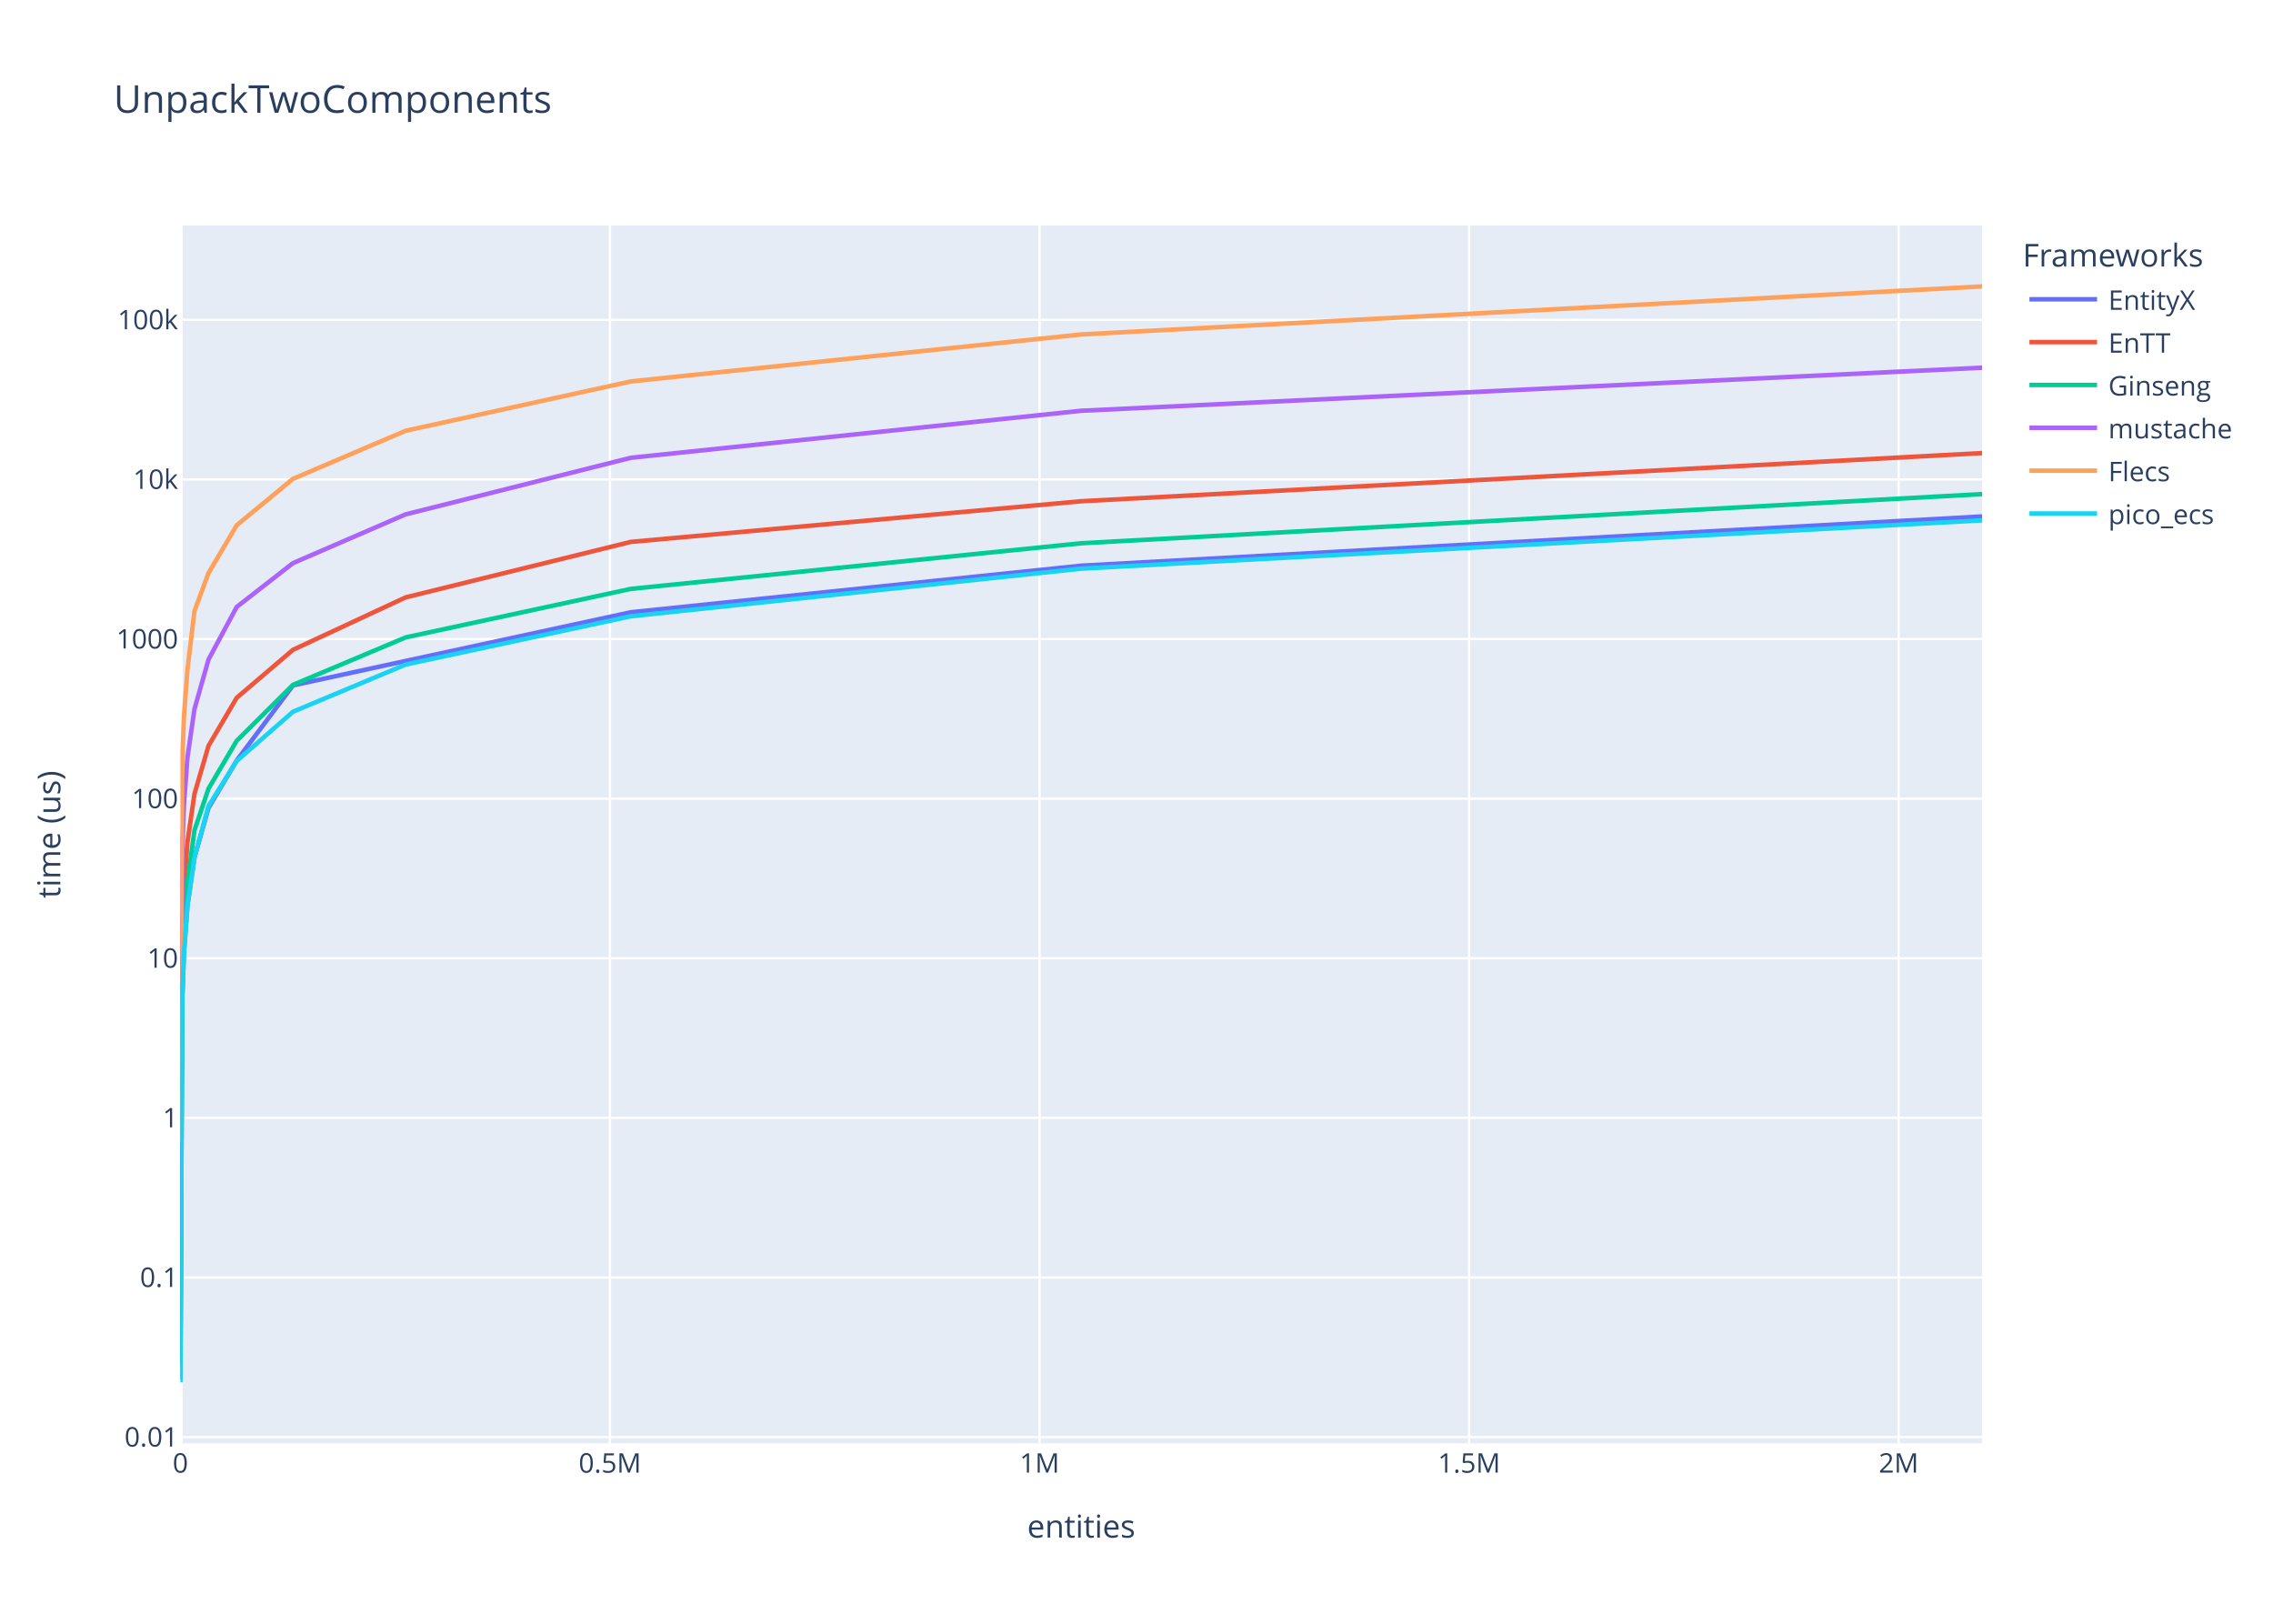
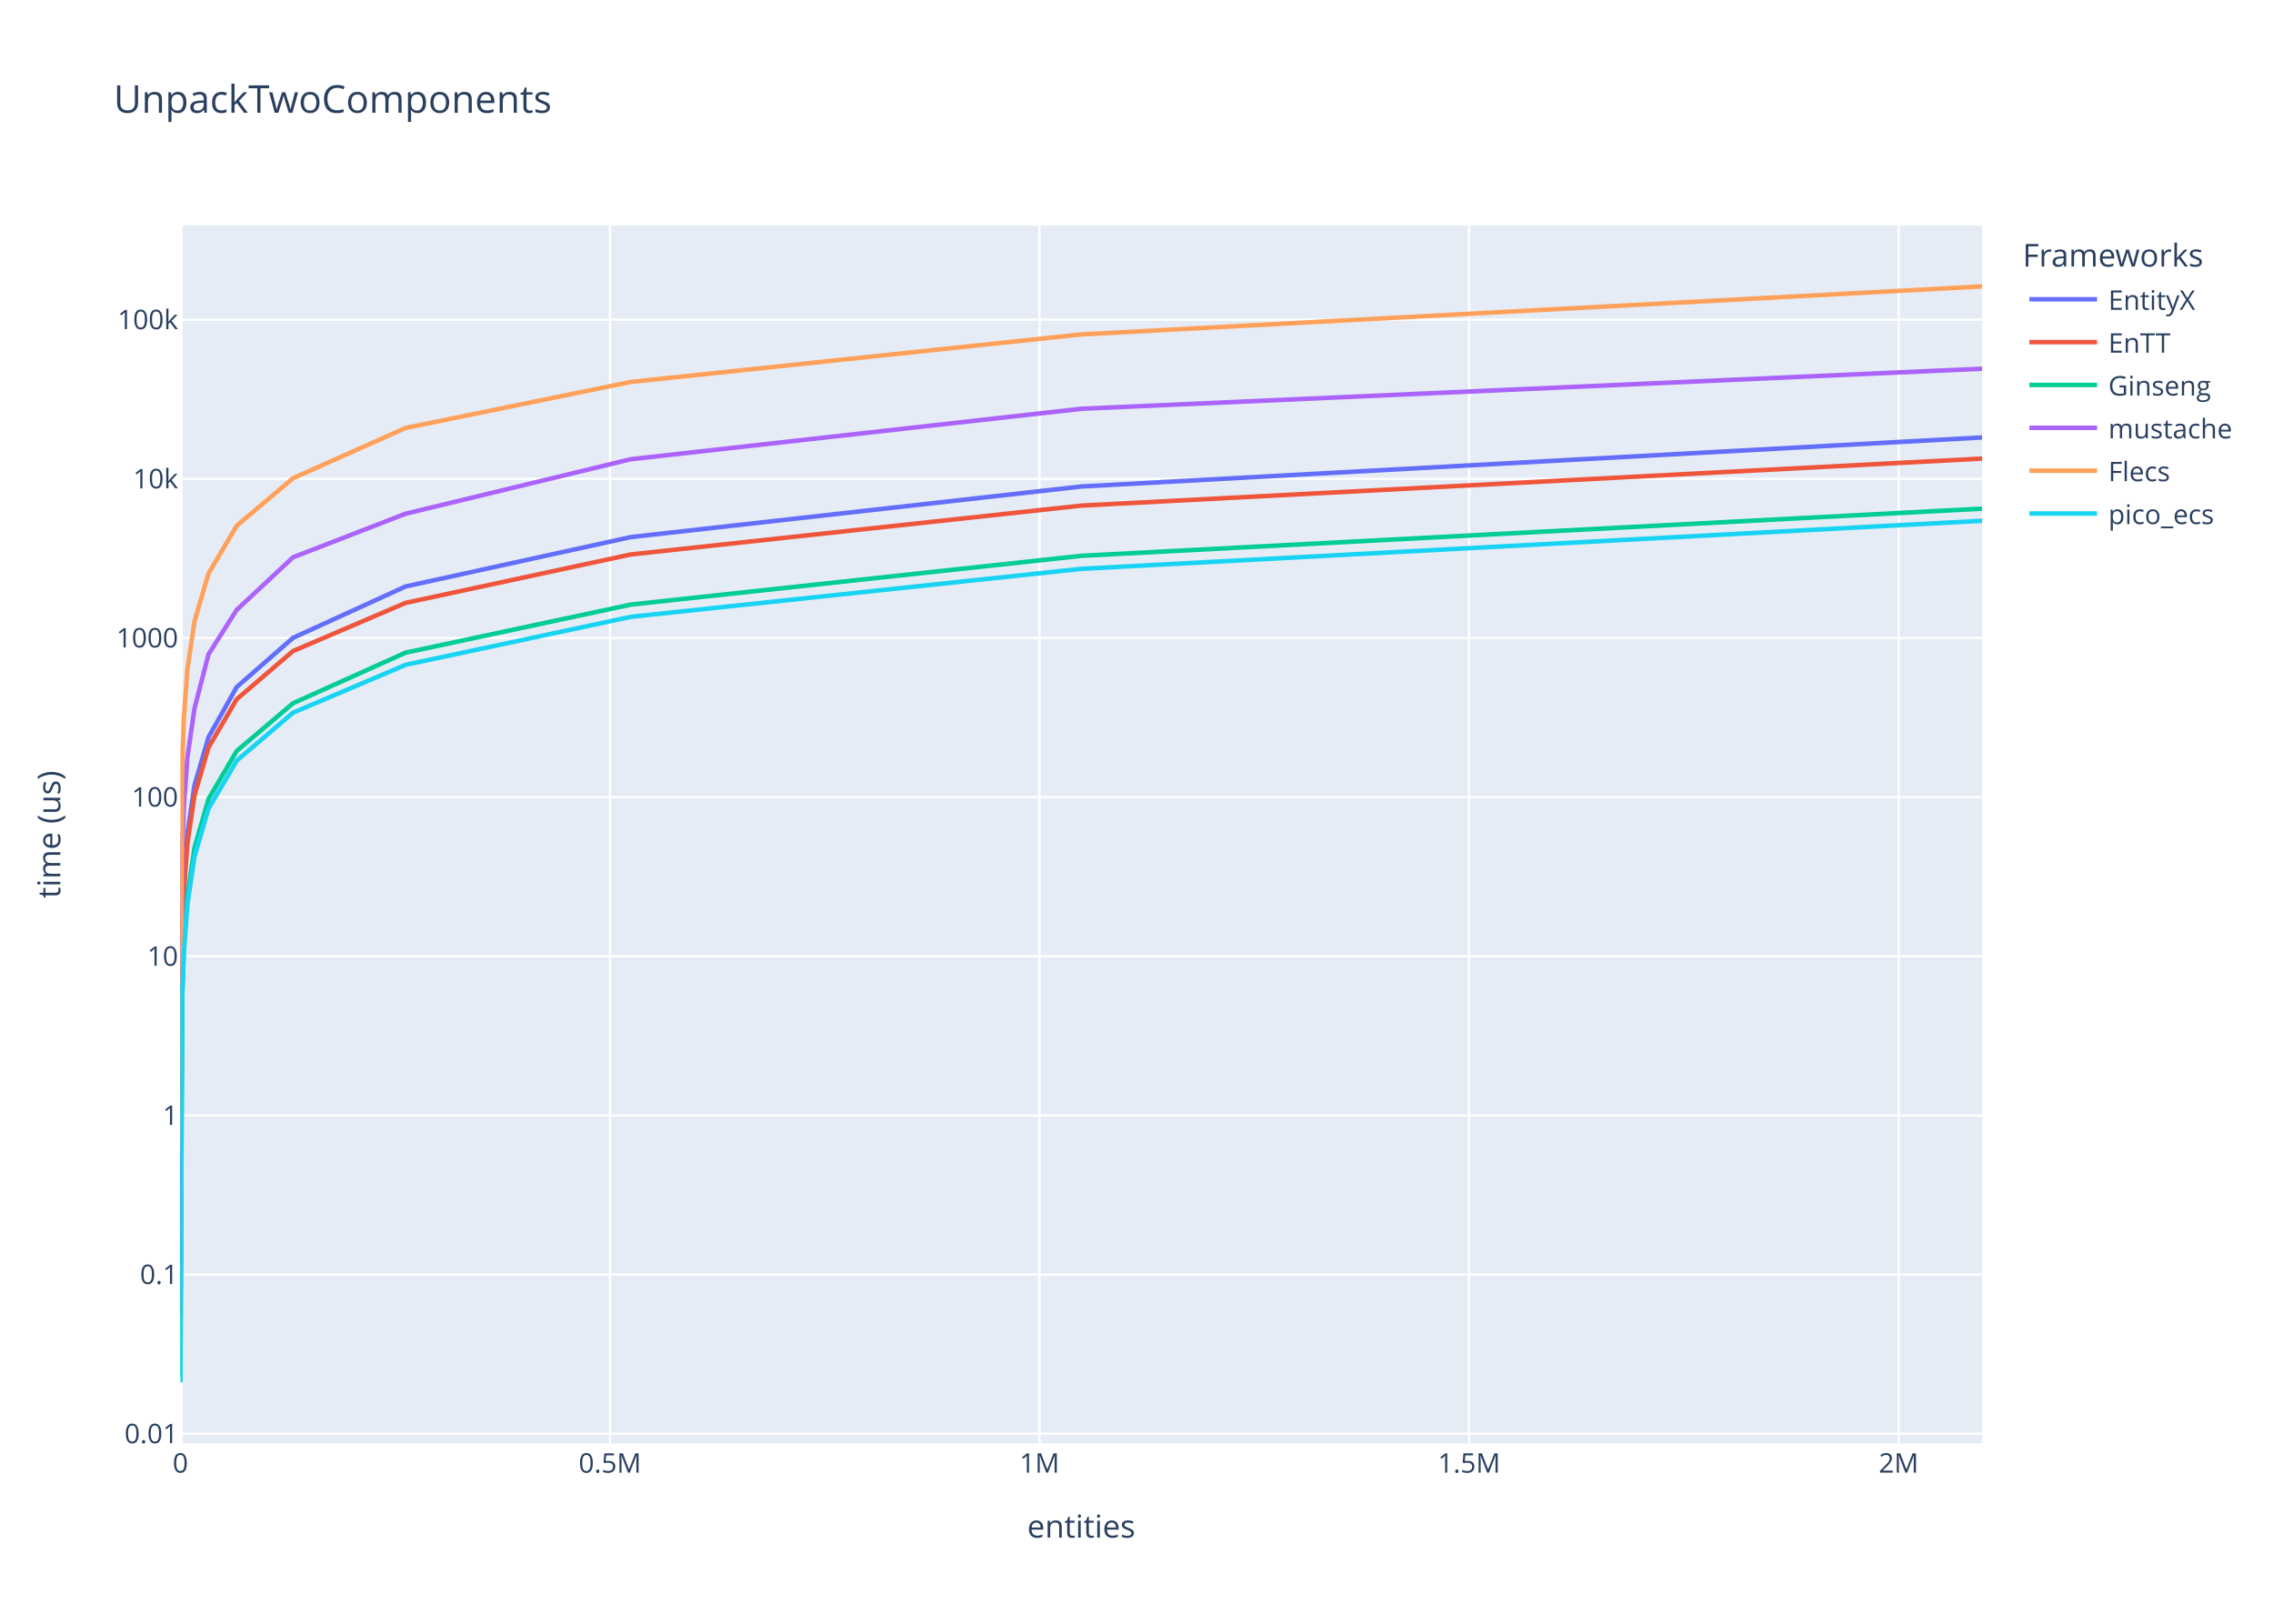
<svg xmlns="http://www.w3.org/2000/svg" class="main-svg" width="1008" height="720" style="" viewBox="0 0 1008 720">
  <rect x="0" y="0" width="1008" height="720" style="fill: rgb(255, 255, 255); fill-opacity: 1;" />
-   <defs id="defs-3cc540">
+   <defs id="defs-7750f8">
    <g class="clips">
-       <clipPath id="clip3cc540xyplot" class="plotclip">
+       <clipPath id="clip7750f8xyplot" class="plotclip">
        <rect width="799" height="540" />
      </clipPath>
-       <clipPath class="axesclip" id="clip3cc540x">
+       <clipPath class="axesclip" id="clip7750f8x">
        <rect x="80" y="0" width="799" height="720" />
      </clipPath>
-       <clipPath class="axesclip" id="clip3cc540y">
+       <clipPath class="axesclip" id="clip7750f8y">
        <rect x="0" y="100" width="1008" height="540" />
      </clipPath>
-       <clipPath class="axesclip" id="clip3cc540xy">
+       <clipPath class="axesclip" id="clip7750f8xy">
        <rect x="80" y="100" width="799" height="540" />
      </clipPath>
    </g>
    <g class="gradients" />
    <g class="patterns" />
  </defs>
  <g class="bglayer">
    <rect class="bg" x="80" y="100" width="799" height="540" style="fill: rgb(229, 236, 246); fill-opacity: 1; stroke-width: 0;" />
  </g>
  <g class="layer-below">
    <g class="imagelayer" />
    <g class="shapelayer" />
  </g>
  <g class="cartesianlayer">
    <g class="subplot xy">
      <g class="layer-subplot">
        <g class="shapelayer" />
        <g class="imagelayer" />
      </g>
      <g class="minor-gridlayer">
        <g class="x" />
        <g class="y" />
      </g>
      <g class="gridlayer">
        <g class="x">
          <path class="xgrid crisp" transform="translate(270.5,0)" d="M0,100v540" style="stroke: rgb(255, 255, 255); stroke-opacity: 1; stroke-width: 1px;" />
          <path class="xgrid crisp" transform="translate(460.99,0)" d="M0,100v540" style="stroke: rgb(255, 255, 255); stroke-opacity: 1; stroke-width: 1px;" />
          <path class="xgrid crisp" transform="translate(651.49,0)" d="M0,100v540" style="stroke: rgb(255, 255, 255); stroke-opacity: 1; stroke-width: 1px;" />
          <path class="xgrid crisp" transform="translate(841.99,0)" d="M0,100v540" style="stroke: rgb(255, 255, 255); stroke-opacity: 1; stroke-width: 1px;" />
        </g>
        <g class="y">
-           <path class="ygrid crisp" transform="translate(0,637.23)" d="M80,0h799" style="stroke: rgb(255, 255, 255); stroke-opacity: 1; stroke-width: 1px;" />
-           <path class="ygrid crisp" transform="translate(0,566.46)" d="M80,0h799" style="stroke: rgb(255, 255, 255); stroke-opacity: 1; stroke-width: 1px;" />
-           <path class="ygrid crisp" transform="translate(0,495.69)" d="M80,0h799" style="stroke: rgb(255, 255, 255); stroke-opacity: 1; stroke-width: 1px;" />
-           <path class="ygrid crisp" transform="translate(0,424.91)" d="M80,0h799" style="stroke: rgb(255, 255, 255); stroke-opacity: 1; stroke-width: 1px;" />
-           <path class="ygrid crisp" transform="translate(0,354.14)" d="M80,0h799" style="stroke: rgb(255, 255, 255); stroke-opacity: 1; stroke-width: 1px;" />
-           <path class="ygrid crisp" transform="translate(0,283.37)" d="M80,0h799" style="stroke: rgb(255, 255, 255); stroke-opacity: 1; stroke-width: 1px;" />
-           <path class="ygrid crisp" transform="translate(0,212.59)" d="M80,0h799" style="stroke: rgb(255, 255, 255); stroke-opacity: 1; stroke-width: 1px;" />
-           <path class="ygrid crisp" transform="translate(0,141.82)" d="M80,0h799" style="stroke: rgb(255, 255, 255); stroke-opacity: 1; stroke-width: 1px;" />
+           <path class="ygrid crisp" transform="translate(0,635.74)" d="M80,0h799" style="stroke: rgb(255, 255, 255); stroke-opacity: 1; stroke-width: 1px;" />
+           <path class="ygrid crisp" transform="translate(0,565.17)" d="M80,0h799" style="stroke: rgb(255, 255, 255); stroke-opacity: 1; stroke-width: 1px;" />
+           <path class="ygrid crisp" transform="translate(0,494.6)" d="M80,0h799" style="stroke: rgb(255, 255, 255); stroke-opacity: 1; stroke-width: 1px;" />
+           <path class="ygrid crisp" transform="translate(0,424.03)" d="M80,0h799" style="stroke: rgb(255, 255, 255); stroke-opacity: 1; stroke-width: 1px;" />
+           <path class="ygrid crisp" transform="translate(0,353.46)" d="M80,0h799" style="stroke: rgb(255, 255, 255); stroke-opacity: 1; stroke-width: 1px;" />
+           <path class="ygrid crisp" transform="translate(0,282.89)" d="M80,0h799" style="stroke: rgb(255, 255, 255); stroke-opacity: 1; stroke-width: 1px;" />
+           <path class="ygrid crisp" transform="translate(0,212.33)" d="M80,0h799" style="stroke: rgb(255, 255, 255); stroke-opacity: 1; stroke-width: 1px;" />
+           <path class="ygrid crisp" transform="translate(0,141.76)" d="M80,0h799" style="stroke: rgb(255, 255, 255); stroke-opacity: 1; stroke-width: 1px;" />
        </g>
      </g>
      <g class="zerolinelayer">
        <path class="xzl zl crisp" transform="translate(80,0)" d="M0,100v540" style="stroke: rgb(255, 255, 255); stroke-opacity: 1; stroke-width: 2px;" />
      </g>
      <path class="xlines-below" />
      <path class="ylines-below" />
      <g class="overlines-below" />
      <g class="xaxislayer-below" />
      <g class="yaxislayer-below" />
      <g class="overaxes-below" />
-       <g class="plot" transform="translate(80,100)" clip-path="url(#clip3cc540xyplot)">
+       <g class="plot" transform="translate(80,100)" clip-path="url(#clip7750f8xyplot)">
        <g class="scatterlayer mlayer">
-           <g class="trace scatter trace2d46ec" style="stroke-miterlimit: 2; opacity: 1;">
-             <g class="fills" />
-             <g class="errorbars" />
-             <g class="lines">
-               <path class="js-line" d="M0,511.63L0.78,344.02L1.56,322.36L3.12,301.46L6.24,280.09L12.48,258.23L24.97,237.21L49.94,203.92L99.88,193.08L199.75,171.49L399.5,150.84L799,129.01" style="vector-effect: non-scaling-stroke; fill: none; stroke: rgb(99, 110, 250); stroke-opacity: 1; stroke-width: 2px; opacity: 1;" />
-             </g>
-             <g class="points" />
-             <g class="text" />
-           </g>
-           <g class="trace scatter traceef9ed6" style="stroke-miterlimit: 2; opacity: 1;">
-             <g class="fills" />
-             <g class="errorbars" />
-             <g class="lines">
-               <path class="js-line" d="M0,485.98L0.78,315.58L1.56,294.67L3.12,273.4L6.24,252.01L12.48,230.69L24.97,209.41L49.94,188.14L99.88,164.89L199.75,140.28L399.5,122.26L799,100.9" style="vector-effect: non-scaling-stroke; fill: none; stroke: rgb(239, 85, 59); stroke-opacity: 1; stroke-width: 2px; opacity: 1;" />
-             </g>
-             <g class="points" />
-             <g class="text" />
-           </g>
-           <g class="trace scatter traced8b40e" style="stroke-miterlimit: 2; opacity: 1;">
-             <g class="fills" />
-             <g class="errorbars" />
-             <g class="lines">
-               <path class="js-line" d="M0,505.59L0.78,335.37L1.56,313.6L3.12,291.15L6.24,268.17L12.48,249.67L24.97,228.48L49.94,203.67L99.88,182.64L199.75,161.12L399.5,140.89L799,119.09" style="vector-effect: non-scaling-stroke; fill: none; stroke: rgb(0, 204, 150); stroke-opacity: 1; stroke-width: 2px; opacity: 1;" />
-             </g>
-             <g class="points" />
-             <g class="text" />
-           </g>
-           <g class="trace scatter tracecc5880" style="stroke-miterlimit: 2; opacity: 1;">
-             <g class="fills" />
-             <g class="errorbars" />
-             <g class="lines">
-               <path class="js-line" d="M0,447.39L0.78,278.34L1.56,257.02L3.12,235.93L6.24,214.4L12.48,192.43L24.97,169.14L49.94,149.69L99.88,128.08L199.75,102.99L399.5,82.14L799,63.04" style="vector-effect: non-scaling-stroke; fill: none; stroke: rgb(171, 99, 250); stroke-opacity: 1; stroke-width: 2px; opacity: 1;" />
-             </g>
-             <g class="points" />
-             <g class="text" />
-           </g>
-           <g class="trace scatter trace263170" style="stroke-miterlimit: 2; opacity: 1;">
-             <g class="fills" />
-             <g class="errorbars" />
-             <g class="lines">
-               <path class="js-line" d="M0,406.48L0.78,238.77L1.56,218.07L3.12,196.94L6.24,170.94L12.48,154.08L24.97,132.91L49.94,112.32L99.88,91.01L199.75,69.13L399.5,48.3L799,27" style="vector-effect: non-scaling-stroke; fill: none; stroke: rgb(255, 161, 90); stroke-opacity: 1; stroke-width: 2px; opacity: 1;" />
-             </g>
-             <g class="points" />
-             <g class="text" />
-           </g>
-           <g class="trace scatter tracefad035" style="stroke-miterlimit: 2; opacity: 1;">
-             <g class="fills" />
-             <g class="errorbars" />
-             <g class="lines">
-               <path class="js-line" d="M0,513L0.78,344.23L1.56,323.03L3.12,301.71L6.24,280.19L12.48,257.38L24.97,237.44L49.94,215.59L99.88,194.68L199.75,173.27L399.5,152.15L799,130.73" style="vector-effect: non-scaling-stroke; fill: none; stroke: rgb(25, 211, 243); stroke-opacity: 1; stroke-width: 2px; opacity: 1;" />
+           <g class="trace scatter trace429537" style="stroke-miterlimit: 2; opacity: 1;">
+             <g class="fills" />
+             <g class="errorbars" />
+             <g class="lines">
+               <path class="js-line" d="M0,482.4L0.78,311.88L1.56,290.78L3.12,269.55L6.24,248.3L12.48,226.85L24.97,204.64L49.94,182.84L99.88,160.04L199.75,138.15L399.5,115.72L799,93.97" style="vector-effect: non-scaling-stroke; fill: none; stroke: rgb(99, 110, 250); stroke-opacity: 1; stroke-width: 2px; opacity: 1;" />
+             </g>
+             <g class="points" />
+             <g class="text" />
+           </g>
+           <g class="trace scatter trace3f0f5b" style="stroke-miterlimit: 2; opacity: 1;">
+             <g class="fills" />
+             <g class="errorbars" />
+             <g class="lines">
+               <path class="js-line" d="M0,483.49L0.78,316.51L1.56,295.25L3.12,273.87L6.24,252.74L12.48,231.43L24.97,210.06L49.94,188.69L99.88,167.32L199.75,145.85L399.5,124.2L799,103.34" style="vector-effect: non-scaling-stroke; fill: none; stroke: rgb(239, 85, 59); stroke-opacity: 1; stroke-width: 2px; opacity: 1;" />
+             </g>
+             <g class="points" />
+             <g class="text" />
+           </g>
+           <g class="trace scatter tracec44626" style="stroke-miterlimit: 2; opacity: 1;">
+             <g class="fills" />
+             <g class="errorbars" />
+             <g class="lines">
+               <path class="js-line" d="M0,510.21L0.78,339.83L1.56,318.38L3.12,297.28L6.24,275.98L12.48,254.25L24.97,233L49.94,211.84L99.88,189.4L199.75,168.08L399.5,146.46L799,125.54" style="vector-effect: non-scaling-stroke; fill: none; stroke: rgb(0, 204, 150); stroke-opacity: 1; stroke-width: 2px; opacity: 1;" />
+             </g>
+             <g class="points" />
+             <g class="text" />
+           </g>
+           <g class="trace scatter tracef2b0e0" style="stroke-miterlimit: 2; opacity: 1;">
+             <g class="fills" />
+             <g class="errorbars" />
+             <g class="lines">
+               <path class="js-line" d="M0,447.67L0.78,278.36L1.56,257.27L3.12,235.77L6.24,214.14L12.48,190.1L24.97,170.43L49.94,147.12L99.88,127.79L199.75,103.62L399.5,81.26L799,63.49" style="vector-effect: non-scaling-stroke; fill: none; stroke: rgb(171, 99, 250); stroke-opacity: 1; stroke-width: 2px; opacity: 1;" />
+             </g>
+             <g class="points" />
+             <g class="text" />
+           </g>
+           <g class="trace scatter traced0303f" style="stroke-miterlimit: 2; opacity: 1;">
+             <g class="fills" />
+             <g class="errorbars" />
+             <g class="lines">
+               <path class="js-line" d="M0,409.1L0.78,239.31L1.56,218.09L3.12,196.8L6.24,175.55L12.48,154.31L24.97,133.12L49.94,112.05L99.88,89.76L199.75,69.36L399.5,48.29L799,27" style="vector-effect: non-scaling-stroke; fill: none; stroke: rgb(255, 161, 90); stroke-opacity: 1; stroke-width: 2px; opacity: 1;" />
+             </g>
+             <g class="points" />
+             <g class="text" />
+           </g>
+           <g class="trace scatter tracec6eecb" style="stroke-miterlimit: 2; opacity: 1;">
+             <g class="fills" />
+             <g class="errorbars" />
+             <g class="lines">
+               <path class="js-line" d="M0,513L0.78,343.48L1.56,322.3L3.12,301.04L6.24,279.83L12.48,258.56L24.97,237.29L49.94,216.03L99.88,194.8L199.75,173.51L399.5,152.23L799,130.92" style="vector-effect: non-scaling-stroke; fill: none; stroke: rgb(25, 211, 243); stroke-opacity: 1; stroke-width: 2px; opacity: 1;" />
            </g>
            <g class="points" />
            <g class="text" />
          </g>
        </g>
      </g>
      <g class="overplot" />
      <path class="xlines-above crisp" d="M0,0" style="fill: none;" />
      <path class="ylines-above crisp" d="M0,0" style="fill: none;" />
      <g class="overlines-above" />
      <g class="xaxislayer-above">
        <g class="xtick">
          <text text-anchor="middle" x="0" y="653" transform="translate(80,0)" style="font-family: 'Open Sans', verdana, arial, sans-serif; font-size: 12px; fill: rgb(42, 63, 95); fill-opacity: 1; white-space: pre; opacity: 1;">0</text>
        </g>
        <g class="xtick">
          <text text-anchor="middle" x="0" y="653" style="font-family: 'Open Sans', verdana, arial, sans-serif; font-size: 12px; fill: rgb(42, 63, 95); fill-opacity: 1; white-space: pre; opacity: 1;" transform="translate(270.5,0)">0.5M</text>
        </g>
        <g class="xtick">
          <text text-anchor="middle" x="0" y="653" style="font-family: 'Open Sans', verdana, arial, sans-serif; font-size: 12px; fill: rgb(42, 63, 95); fill-opacity: 1; white-space: pre; opacity: 1;" transform="translate(460.99,0)">1M</text>
        </g>
        <g class="xtick">
          <text text-anchor="middle" x="0" y="653" style="font-family: 'Open Sans', verdana, arial, sans-serif; font-size: 12px; fill: rgb(42, 63, 95); fill-opacity: 1; white-space: pre; opacity: 1;" transform="translate(651.49,0)">1.5M</text>
        </g>
        <g class="xtick">
          <text text-anchor="middle" x="0" y="653" style="font-family: 'Open Sans', verdana, arial, sans-serif; font-size: 12px; fill: rgb(42, 63, 95); fill-opacity: 1; white-space: pre; opacity: 1;" transform="translate(841.99,0)">2M</text>
        </g>
      </g>
      <g class="yaxislayer-above">
        <g class="ytick">
-           <text text-anchor="end" x="79" y="4.2" transform="translate(0,637.23)" style="font-family: 'Open Sans', verdana, arial, sans-serif; font-size: 12px; fill: rgb(42, 63, 95); fill-opacity: 1; white-space: pre; opacity: 1;">0.01</text>
-         </g>
-         <g class="ytick">
-           <text text-anchor="end" x="79" y="4.2" style="font-family: 'Open Sans', verdana, arial, sans-serif; font-size: 12px; fill: rgb(42, 63, 95); fill-opacity: 1; white-space: pre; opacity: 1;" transform="translate(0,566.46)">0.1</text>
-         </g>
-         <g class="ytick">
-           <text text-anchor="end" x="79" y="4.2" style="font-family: 'Open Sans', verdana, arial, sans-serif; font-size: 12px; fill: rgb(42, 63, 95); fill-opacity: 1; white-space: pre; opacity: 1;" transform="translate(0,495.69)">1</text>
-         </g>
-         <g class="ytick">
-           <text text-anchor="end" x="79" y="4.2" style="font-family: 'Open Sans', verdana, arial, sans-serif; font-size: 12px; fill: rgb(42, 63, 95); fill-opacity: 1; white-space: pre; opacity: 1;" transform="translate(0,424.91)">10</text>
-         </g>
-         <g class="ytick">
-           <text text-anchor="end" x="79" y="4.2" style="font-family: 'Open Sans', verdana, arial, sans-serif; font-size: 12px; fill: rgb(42, 63, 95); fill-opacity: 1; white-space: pre; opacity: 1;" transform="translate(0,354.14)">100</text>
-         </g>
-         <g class="ytick">
-           <text text-anchor="end" x="79" y="4.2" style="font-family: 'Open Sans', verdana, arial, sans-serif; font-size: 12px; fill: rgb(42, 63, 95); fill-opacity: 1; white-space: pre; opacity: 1;" transform="translate(0,283.37)">1000</text>
-         </g>
-         <g class="ytick">
-           <text text-anchor="end" x="79" y="4.2" style="font-family: 'Open Sans', verdana, arial, sans-serif; font-size: 12px; fill: rgb(42, 63, 95); fill-opacity: 1; white-space: pre; opacity: 1;" transform="translate(0,212.59)">10k</text>
-         </g>
-         <g class="ytick">
-           <text text-anchor="end" x="79" y="4.2" style="font-family: 'Open Sans', verdana, arial, sans-serif; font-size: 12px; fill: rgb(42, 63, 95); fill-opacity: 1; white-space: pre; opacity: 1;" transform="translate(0,141.82)">100k</text>
+           <text text-anchor="end" x="79" y="4.2" transform="translate(0,635.74)" style="font-family: 'Open Sans', verdana, arial, sans-serif; font-size: 12px; fill: rgb(42, 63, 95); fill-opacity: 1; white-space: pre; opacity: 1;">0.01</text>
+         </g>
+         <g class="ytick">
+           <text text-anchor="end" x="79" y="4.2" style="font-family: 'Open Sans', verdana, arial, sans-serif; font-size: 12px; fill: rgb(42, 63, 95); fill-opacity: 1; white-space: pre; opacity: 1;" transform="translate(0,565.17)">0.1</text>
+         </g>
+         <g class="ytick">
+           <text text-anchor="end" x="79" y="4.2" style="font-family: 'Open Sans', verdana, arial, sans-serif; font-size: 12px; fill: rgb(42, 63, 95); fill-opacity: 1; white-space: pre; opacity: 1;" transform="translate(0,494.6)">1</text>
+         </g>
+         <g class="ytick">
+           <text text-anchor="end" x="79" y="4.2" style="font-family: 'Open Sans', verdana, arial, sans-serif; font-size: 12px; fill: rgb(42, 63, 95); fill-opacity: 1; white-space: pre; opacity: 1;" transform="translate(0,424.03)">10</text>
+         </g>
+         <g class="ytick">
+           <text text-anchor="end" x="79" y="4.2" style="font-family: 'Open Sans', verdana, arial, sans-serif; font-size: 12px; fill: rgb(42, 63, 95); fill-opacity: 1; white-space: pre; opacity: 1;" transform="translate(0,353.46)">100</text>
+         </g>
+         <g class="ytick">
+           <text text-anchor="end" x="79" y="4.2" style="font-family: 'Open Sans', verdana, arial, sans-serif; font-size: 12px; fill: rgb(42, 63, 95); fill-opacity: 1; white-space: pre; opacity: 1;" transform="translate(0,282.89)">1000</text>
+         </g>
+         <g class="ytick">
+           <text text-anchor="end" x="79" y="4.2" style="font-family: 'Open Sans', verdana, arial, sans-serif; font-size: 12px; fill: rgb(42, 63, 95); fill-opacity: 1; white-space: pre; opacity: 1;" transform="translate(0,212.33)">10k</text>
+         </g>
+         <g class="ytick">
+           <text text-anchor="end" x="79" y="4.2" style="font-family: 'Open Sans', verdana, arial, sans-serif; font-size: 12px; fill: rgb(42, 63, 95); fill-opacity: 1; white-space: pre; opacity: 1;" transform="translate(0,141.76)">100k</text>
        </g>
      </g>
      <g class="overaxes-above" />
    </g>
  </g>
  <g class="polarlayer" />
  <g class="smithlayer" />
  <g class="ternarylayer" />
  <g class="geolayer" />
  <g class="funnelarealayer" />
  <g class="pielayer" />
  <g class="iciclelayer" />
  <g class="treemaplayer" />
  <g class="sunburstlayer" />
  <g class="glimages" />
-   <defs id="topdefs-3cc540">
+   <defs id="topdefs-7750f8">
    <g class="clips" />
-     <clipPath id="legend3cc540">
+     <clipPath id="legend7750f8">
      <rect width="101" height="143" x="0" y="0" />
    </clipPath>
  </defs>
  <g class="layer-above">
    <g class="imagelayer" />
    <g class="shapelayer" />
  </g>
  <g class="infolayer">
    <g class="legend" pointer-events="all" transform="translate(894.98,100)">
      <rect class="bg" shape-rendering="crispEdges" width="101" height="143" x="0" y="0" style="stroke: rgb(68, 68, 68); stroke-opacity: 1; fill: rgb(255, 255, 255); fill-opacity: 1; stroke-width: 0px;" />
-       <g class="scrollbox" transform="" clip-path="url(#legend3cc540)">
+       <g class="scrollbox" transform="" clip-path="url(#legend7750f8)">
        <text class="legendtitletext" text-anchor="start" x="2" y="18.2" style="font-family: 'Open Sans', verdana, arial, sans-serif; font-size: 14px; fill: rgb(42, 63, 95); fill-opacity: 1; white-space: pre;">Frameworks</text>
        <g class="groups" transform="">
          <g class="traces" transform="translate(0,32.7)" style="opacity: 1;">
            <text class="legendtext" text-anchor="start" x="40" y="4.68" style="font-family: 'Open Sans', verdana, arial, sans-serif; font-size: 12px; fill: rgb(42, 63, 95); fill-opacity: 1; white-space: pre;">EntityX</text>
            <g class="layers" style="opacity: 1;">
              <g class="legendfill" />
              <g class="legendlines">
                <path class="js-line" d="M5,0h30" style="fill: none; stroke: rgb(99, 110, 250); stroke-opacity: 1; stroke-width: 2px;" />
              </g>
              <g class="legendsymbols">
                <g class="legendpoints" />
              </g>
            </g>
            <rect class="legendtoggle" x="0" y="-9.5" width="95.25" height="19" style="fill: rgb(0, 0, 0); fill-opacity: 0;" />
          </g>
        </g>
        <g class="groups" transform="">
          <g class="traces" transform="translate(0,51.7)" style="opacity: 1;">
            <text class="legendtext" text-anchor="start" x="40" y="4.68" style="font-family: 'Open Sans', verdana, arial, sans-serif; font-size: 12px; fill: rgb(42, 63, 95); fill-opacity: 1; white-space: pre;">EnTT</text>
            <g class="layers" style="opacity: 1;">
              <g class="legendfill" />
              <g class="legendlines">
                <path class="js-line" d="M5,0h30" style="fill: none; stroke: rgb(239, 85, 59); stroke-opacity: 1; stroke-width: 2px;" />
              </g>
              <g class="legendsymbols">
                <g class="legendpoints" />
              </g>
            </g>
            <rect class="legendtoggle" x="0" y="-9.5" width="95.25" height="19" style="fill: rgb(0, 0, 0); fill-opacity: 0;" />
          </g>
        </g>
        <g class="groups" transform="">
          <g class="traces" transform="translate(0,70.7)" style="opacity: 1;">
            <text class="legendtext" text-anchor="start" x="40" y="4.68" style="font-family: 'Open Sans', verdana, arial, sans-serif; font-size: 12px; fill: rgb(42, 63, 95); fill-opacity: 1; white-space: pre;">Ginseng</text>
            <g class="layers" style="opacity: 1;">
              <g class="legendfill" />
              <g class="legendlines">
                <path class="js-line" d="M5,0h30" style="fill: none; stroke: rgb(0, 204, 150); stroke-opacity: 1; stroke-width: 2px;" />
              </g>
              <g class="legendsymbols">
                <g class="legendpoints" />
              </g>
            </g>
            <rect class="legendtoggle" x="0" y="-9.5" width="95.25" height="19" style="fill: rgb(0, 0, 0); fill-opacity: 0;" />
          </g>
        </g>
        <g class="groups" transform="">
          <g class="traces" transform="translate(0,89.7)" style="opacity: 1;">
            <text class="legendtext" text-anchor="start" x="40" y="4.68" style="font-family: 'Open Sans', verdana, arial, sans-serif; font-size: 12px; fill: rgb(42, 63, 95); fill-opacity: 1; white-space: pre;">mustache</text>
            <g class="layers" style="opacity: 1;">
              <g class="legendfill" />
              <g class="legendlines">
                <path class="js-line" d="M5,0h30" style="fill: none; stroke: rgb(171, 99, 250); stroke-opacity: 1; stroke-width: 2px;" />
              </g>
              <g class="legendsymbols">
                <g class="legendpoints" />
              </g>
            </g>
            <rect class="legendtoggle" x="0" y="-9.5" width="95.25" height="19" style="fill: rgb(0, 0, 0); fill-opacity: 0;" />
          </g>
        </g>
        <g class="groups" transform="">
          <g class="traces" transform="translate(0,108.7)" style="opacity: 1;">
            <text class="legendtext" text-anchor="start" x="40" y="4.68" style="font-family: 'Open Sans', verdana, arial, sans-serif; font-size: 12px; fill: rgb(42, 63, 95); fill-opacity: 1; white-space: pre;">Flecs</text>
            <g class="layers" style="opacity: 1;">
              <g class="legendfill" />
              <g class="legendlines">
                <path class="js-line" d="M5,0h30" style="fill: none; stroke: rgb(255, 161, 90); stroke-opacity: 1; stroke-width: 2px;" />
              </g>
              <g class="legendsymbols">
                <g class="legendpoints" />
              </g>
            </g>
            <rect class="legendtoggle" x="0" y="-9.5" width="95.25" height="19" style="fill: rgb(0, 0, 0); fill-opacity: 0;" />
          </g>
        </g>
        <g class="groups" transform="">
          <g class="traces" transform="translate(0,127.7)" style="opacity: 1;">
            <text class="legendtext" text-anchor="start" x="40" y="4.68" style="font-family: 'Open Sans', verdana, arial, sans-serif; font-size: 12px; fill: rgb(42, 63, 95); fill-opacity: 1; white-space: pre;">pico_ecs</text>
            <g class="layers" style="opacity: 1;">
              <g class="legendfill" />
              <g class="legendlines">
                <path class="js-line" d="M5,0h30" style="fill: none; stroke: rgb(25, 211, 243); stroke-opacity: 1; stroke-width: 2px;" />
              </g>
              <g class="legendsymbols">
                <g class="legendpoints" />
              </g>
            </g>
            <rect class="legendtoggle" x="0" y="-9.5" width="95.25" height="19" style="fill: rgb(0, 0, 0); fill-opacity: 0;" />
          </g>
        </g>
      </g>
      <rect class="scrollbar" rx="20" ry="3" width="0" height="0" x="0" y="0" style="fill: rgb(128, 139, 164); fill-opacity: 1;" />
    </g>
    <g class="g-gtitle">
      <text class="gtitle" x="50.4" y="50" text-anchor="start" dy="0em" style="font-family: 'Open Sans', verdana, arial, sans-serif; font-size: 17px; fill: rgb(42, 63, 95); opacity: 1; font-weight: normal; white-space: pre;">UnpackTwoComponents</text>
    </g>
    <g class="g-xtitle">
      <text class="xtitle" x="479.5" y="681.8" text-anchor="middle" style="font-family: 'Open Sans', verdana, arial, sans-serif; font-size: 14px; fill: rgb(42, 63, 95); opacity: 1; font-weight: normal; white-space: pre;">entities</text>
    </g>
    <g class="g-ytitle">
      <text class="ytitle" transform="rotate(-90,26.74688,370)" x="26.747" y="370" text-anchor="middle" style="font-family: 'Open Sans', verdana, arial, sans-serif; font-size: 14px; fill: rgb(42, 63, 95); opacity: 1; font-weight: normal; white-space: pre;">time (us)</text>
    </g>
  </g>
</svg>
